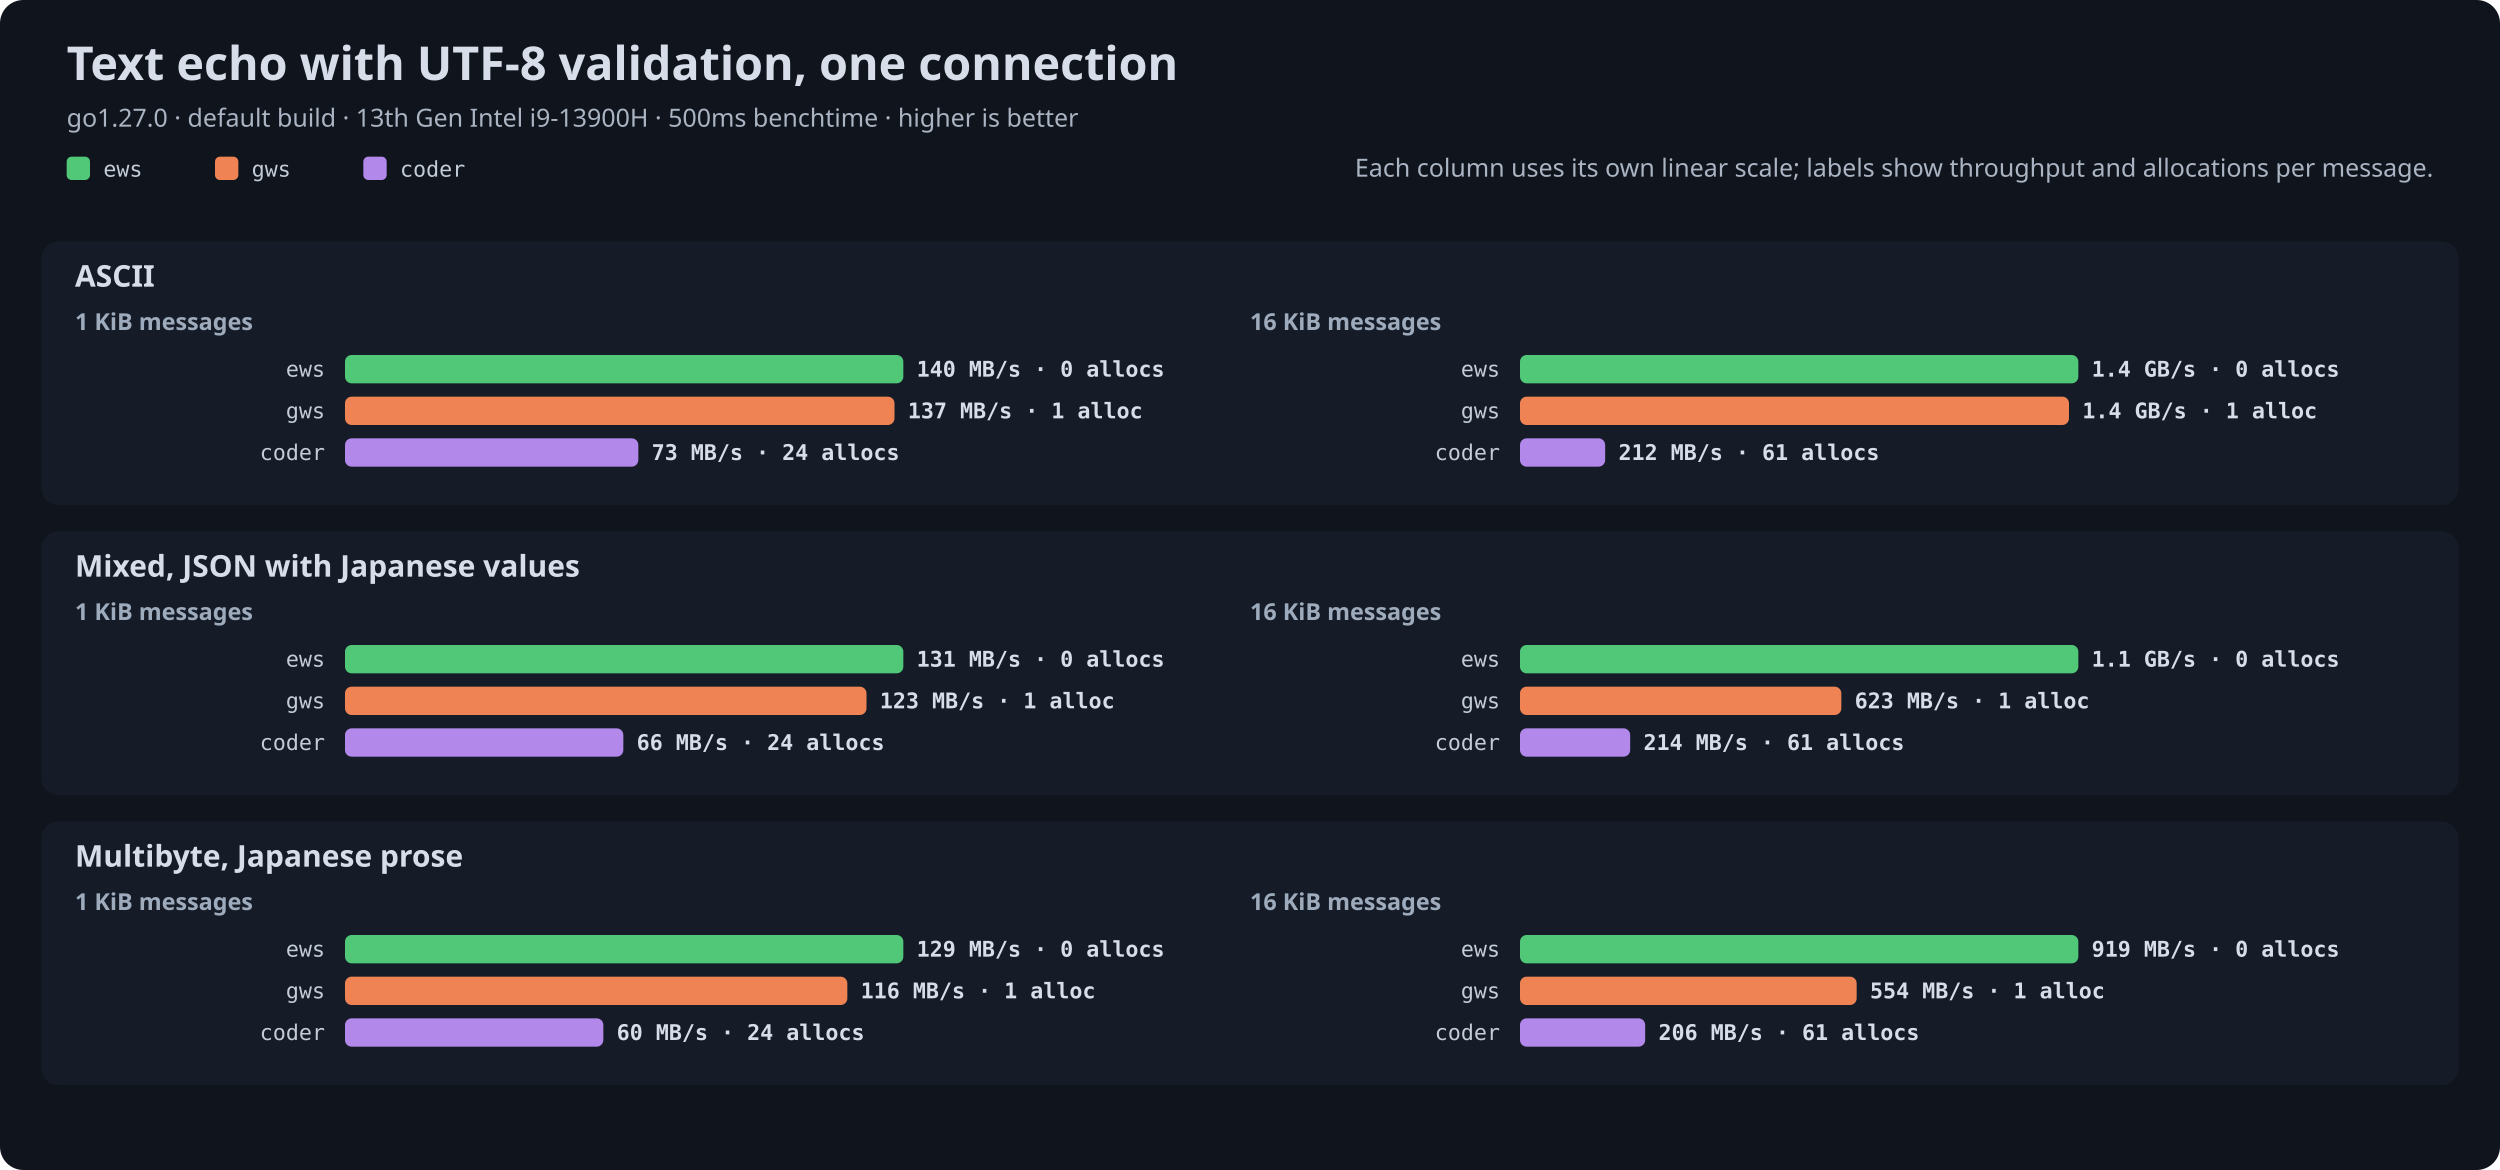
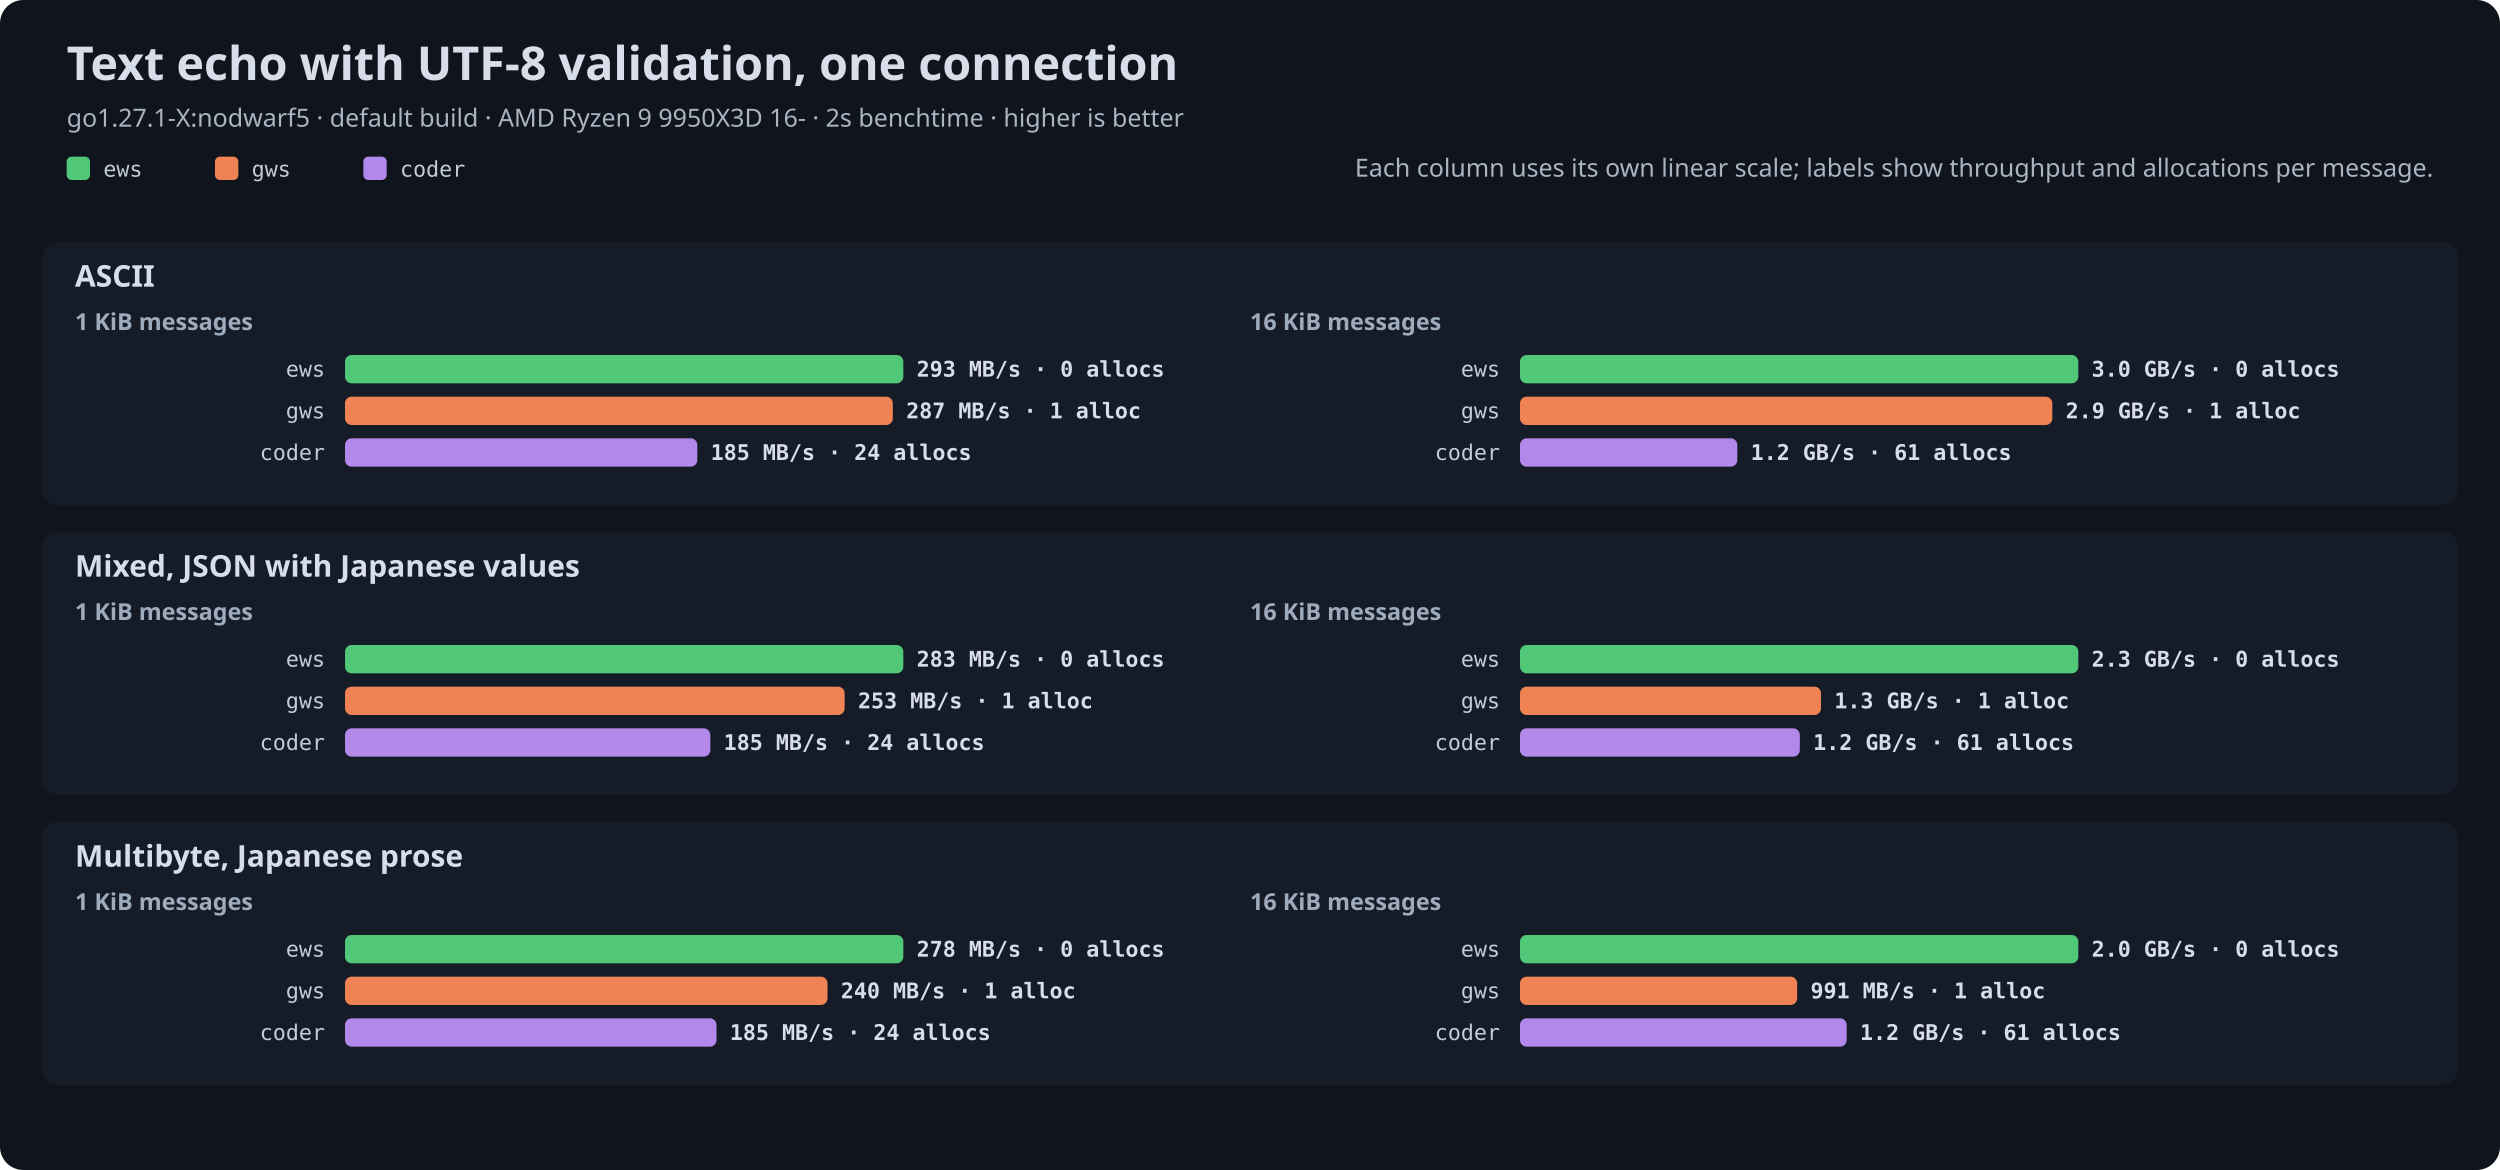
<svg xmlns="http://www.w3.org/2000/svg" width="1500" height="702" viewBox="0 0 1500 702" role="img" aria-labelledby="title desc">
  <style>text{font-family:ui-monospace,SFMono-Regular,Menlo,Consolas,monospace;fill:#d8dee9}.title{font-family:ui-sans-serif,system-ui,sans-serif;font-size:28px;font-weight:700}.subtitle{font-family:ui-sans-serif,system-ui,sans-serif;font-size:15px;fill:#aab4c3}.group{font-family:ui-sans-serif,system-ui,sans-serif;font-size:18px;font-weight:650}.contract{font-family:ui-sans-serif,system-ui,sans-serif;font-size:14px;font-weight:650;fill:#9eabbc}.series{font-size:13px;fill:#c4ccd8}.value{font-size:13px;font-weight:650}.panel{fill:#151c27}</style>
  <rect width="1500" height="702" rx="14" fill="#10151d" />
  <text class="title" x="40" y="48">Text echo with UTF-8 validation, one connection</text>
-   <text class="subtitle" x="40" y="76">go1.27.0 · default build · 13th Gen Intel i9-13900H · 500ms benchtime · higher is better</text>
+   <text class="subtitle" x="40" y="76">go1.27.1-X:nodwarf5 · default build · AMD Ryzen 9 9950X3D 16- · 2s benchtime · higher is better</text>
  <rect x="40" y="94" width="14" height="14" rx="3" fill="#50c878" />
  <text class="series" x="62" y="106">ews</text>
  <rect x="129" y="94" width="14" height="14" rx="3" fill="#ef8354" />
  <text class="series" x="151" y="106">gws</text>
  <rect x="218" y="94" width="14" height="14" rx="3" fill="#b388eb" />
  <text class="series" x="240" y="106">coder</text>
  <text class="subtitle" x="1460" y="106" text-anchor="end">Each column uses its own linear scale; labels show throughput and allocations per message.</text>
  <g transform="translate(0,145)">
    <rect class="panel" x="25" y="0" width="1450" height="158" rx="10" />
    <text class="group" x="45" y="27">ASCII</text>
    <text class="contract" x="45" y="53">1 KiB messages</text>
    <text class="series" x="195" y="81" text-anchor="end">ews</text>
    <rect x="207" y="68" width="335.0" height="17" rx="4" fill="#50c878" />
-     <text class="value" x="550.0" y="81">140 MB/s · 0 allocs</text>
+     <text class="value" x="550.0" y="81">293 MB/s · 0 allocs</text>
    <text class="series" x="195" y="106" text-anchor="end">gws</text>
-     <rect x="207" y="93" width="329.7" height="17" rx="4" fill="#ef8354" />
-     <text class="value" x="544.7" y="106">137 MB/s · 1 alloc</text>
+     <rect x="207" y="93" width="328.7" height="17" rx="4" fill="#ef8354" />
+     <text class="value" x="543.7" y="106">287 MB/s · 1 alloc</text>
    <text class="series" x="195" y="131" text-anchor="end">coder</text>
-     <rect x="207" y="118" width="176.0" height="17" rx="4" fill="#b388eb" />
-     <text class="value" x="391.0" y="131">73 MB/s · 24 allocs</text>
+     <rect x="207" y="118" width="211.4" height="17" rx="4" fill="#b388eb" />
+     <text class="value" x="426.4" y="131">185 MB/s · 24 allocs</text>
    <text class="contract" x="750" y="53">16 KiB messages</text>
    <text class="series" x="900" y="81" text-anchor="end">ews</text>
    <rect x="912" y="68" width="335.0" height="17" rx="4" fill="#50c878" />
-     <text class="value" x="1255.0" y="81">1.4 GB/s · 0 allocs</text>
+     <text class="value" x="1255.0" y="81">3.0 GB/s · 0 allocs</text>
    <text class="series" x="900" y="106" text-anchor="end">gws</text>
-     <rect x="912" y="93" width="329.4" height="17" rx="4" fill="#ef8354" />
-     <text class="value" x="1249.4" y="106">1.4 GB/s · 1 alloc</text>
+     <rect x="912" y="93" width="319.4" height="17" rx="4" fill="#ef8354" />
+     <text class="value" x="1239.4" y="106">2.9 GB/s · 1 alloc</text>
    <text class="series" x="900" y="131" text-anchor="end">coder</text>
-     <rect x="912" y="118" width="51.1" height="17" rx="4" fill="#b388eb" />
-     <text class="value" x="971.1" y="131">212 MB/s · 61 allocs</text>
+     <rect x="912" y="118" width="130.4" height="17" rx="4" fill="#b388eb" />
+     <text class="value" x="1050.4" y="131">1.2 GB/s · 61 allocs</text>
  </g>
  <g transform="translate(0,319)">
    <rect class="panel" x="25" y="0" width="1450" height="158" rx="10" />
    <text class="group" x="45" y="27">Mixed, JSON with Japanese values</text>
    <text class="contract" x="45" y="53">1 KiB messages</text>
    <text class="series" x="195" y="81" text-anchor="end">ews</text>
    <rect x="207" y="68" width="335.0" height="17" rx="4" fill="#50c878" />
-     <text class="value" x="550.0" y="81">131 MB/s · 0 allocs</text>
+     <text class="value" x="550.0" y="81">283 MB/s · 0 allocs</text>
    <text class="series" x="195" y="106" text-anchor="end">gws</text>
-     <rect x="207" y="93" width="312.9" height="17" rx="4" fill="#ef8354" />
-     <text class="value" x="527.9" y="106">123 MB/s · 1 alloc</text>
+     <rect x="207" y="93" width="299.8" height="17" rx="4" fill="#ef8354" />
+     <text class="value" x="514.8" y="106">253 MB/s · 1 alloc</text>
    <text class="series" x="195" y="131" text-anchor="end">coder</text>
-     <rect x="207" y="118" width="167.0" height="17" rx="4" fill="#b388eb" />
-     <text class="value" x="382.0" y="131">66 MB/s · 24 allocs</text>
+     <rect x="207" y="118" width="219.2" height="17" rx="4" fill="#b388eb" />
+     <text class="value" x="434.2" y="131">185 MB/s · 24 allocs</text>
    <text class="contract" x="750" y="53">16 KiB messages</text>
    <text class="series" x="900" y="81" text-anchor="end">ews</text>
    <rect x="912" y="68" width="335.0" height="17" rx="4" fill="#50c878" />
-     <text class="value" x="1255.0" y="81">1.1 GB/s · 0 allocs</text>
+     <text class="value" x="1255.0" y="81">2.3 GB/s · 0 allocs</text>
    <text class="series" x="900" y="106" text-anchor="end">gws</text>
-     <rect x="912" y="93" width="192.8" height="17" rx="4" fill="#ef8354" />
-     <text class="value" x="1112.8" y="106">623 MB/s · 1 alloc</text>
+     <rect x="912" y="93" width="180.6" height="17" rx="4" fill="#ef8354" />
+     <text class="value" x="1100.6" y="106">1.3 GB/s · 1 alloc</text>
    <text class="series" x="900" y="131" text-anchor="end">coder</text>
-     <rect x="912" y="118" width="66.1" height="17" rx="4" fill="#b388eb" />
-     <text class="value" x="986.1" y="131">214 MB/s · 61 allocs</text>
+     <rect x="912" y="118" width="167.9" height="17" rx="4" fill="#b388eb" />
+     <text class="value" x="1087.9" y="131">1.2 GB/s · 61 allocs</text>
  </g>
  <g transform="translate(0,493)">
    <rect class="panel" x="25" y="0" width="1450" height="158" rx="10" />
    <text class="group" x="45" y="27">Multibyte, Japanese prose</text>
    <text class="contract" x="45" y="53">1 KiB messages</text>
    <text class="series" x="195" y="81" text-anchor="end">ews</text>
    <rect x="207" y="68" width="335.0" height="17" rx="4" fill="#50c878" />
-     <text class="value" x="550.0" y="81">129 MB/s · 0 allocs</text>
+     <text class="value" x="550.0" y="81">278 MB/s · 0 allocs</text>
    <text class="series" x="195" y="106" text-anchor="end">gws</text>
-     <rect x="207" y="93" width="301.4" height="17" rx="4" fill="#ef8354" />
-     <text class="value" x="516.4" y="106">116 MB/s · 1 alloc</text>
+     <rect x="207" y="93" width="289.5" height="17" rx="4" fill="#ef8354" />
+     <text class="value" x="504.5" y="106">240 MB/s · 1 alloc</text>
    <text class="series" x="195" y="131" text-anchor="end">coder</text>
-     <rect x="207" y="118" width="155.0" height="17" rx="4" fill="#b388eb" />
-     <text class="value" x="370.0" y="131">60 MB/s · 24 allocs</text>
+     <rect x="207" y="118" width="222.9" height="17" rx="4" fill="#b388eb" />
+     <text class="value" x="437.9" y="131">185 MB/s · 24 allocs</text>
    <text class="contract" x="750" y="53">16 KiB messages</text>
    <text class="series" x="900" y="81" text-anchor="end">ews</text>
    <rect x="912" y="68" width="335.0" height="17" rx="4" fill="#50c878" />
-     <text class="value" x="1255.0" y="81">919 MB/s · 0 allocs</text>
+     <text class="value" x="1255.0" y="81">2.0 GB/s · 0 allocs</text>
    <text class="series" x="900" y="106" text-anchor="end">gws</text>
-     <rect x="912" y="93" width="202.0" height="17" rx="4" fill="#ef8354" />
-     <text class="value" x="1122.0" y="106">554 MB/s · 1 alloc</text>
+     <rect x="912" y="93" width="166.3" height="17" rx="4" fill="#ef8354" />
+     <text class="value" x="1086.3" y="106">991 MB/s · 1 alloc</text>
    <text class="series" x="900" y="131" text-anchor="end">coder</text>
-     <rect x="912" y="118" width="75.1" height="17" rx="4" fill="#b388eb" />
-     <text class="value" x="995.1" y="131">206 MB/s · 61 allocs</text>
+     <rect x="912" y="118" width="196.0" height="17" rx="4" fill="#b388eb" />
+     <text class="value" x="1116.0" y="131">1.2 GB/s · 61 allocs</text>
  </g>
</svg>
